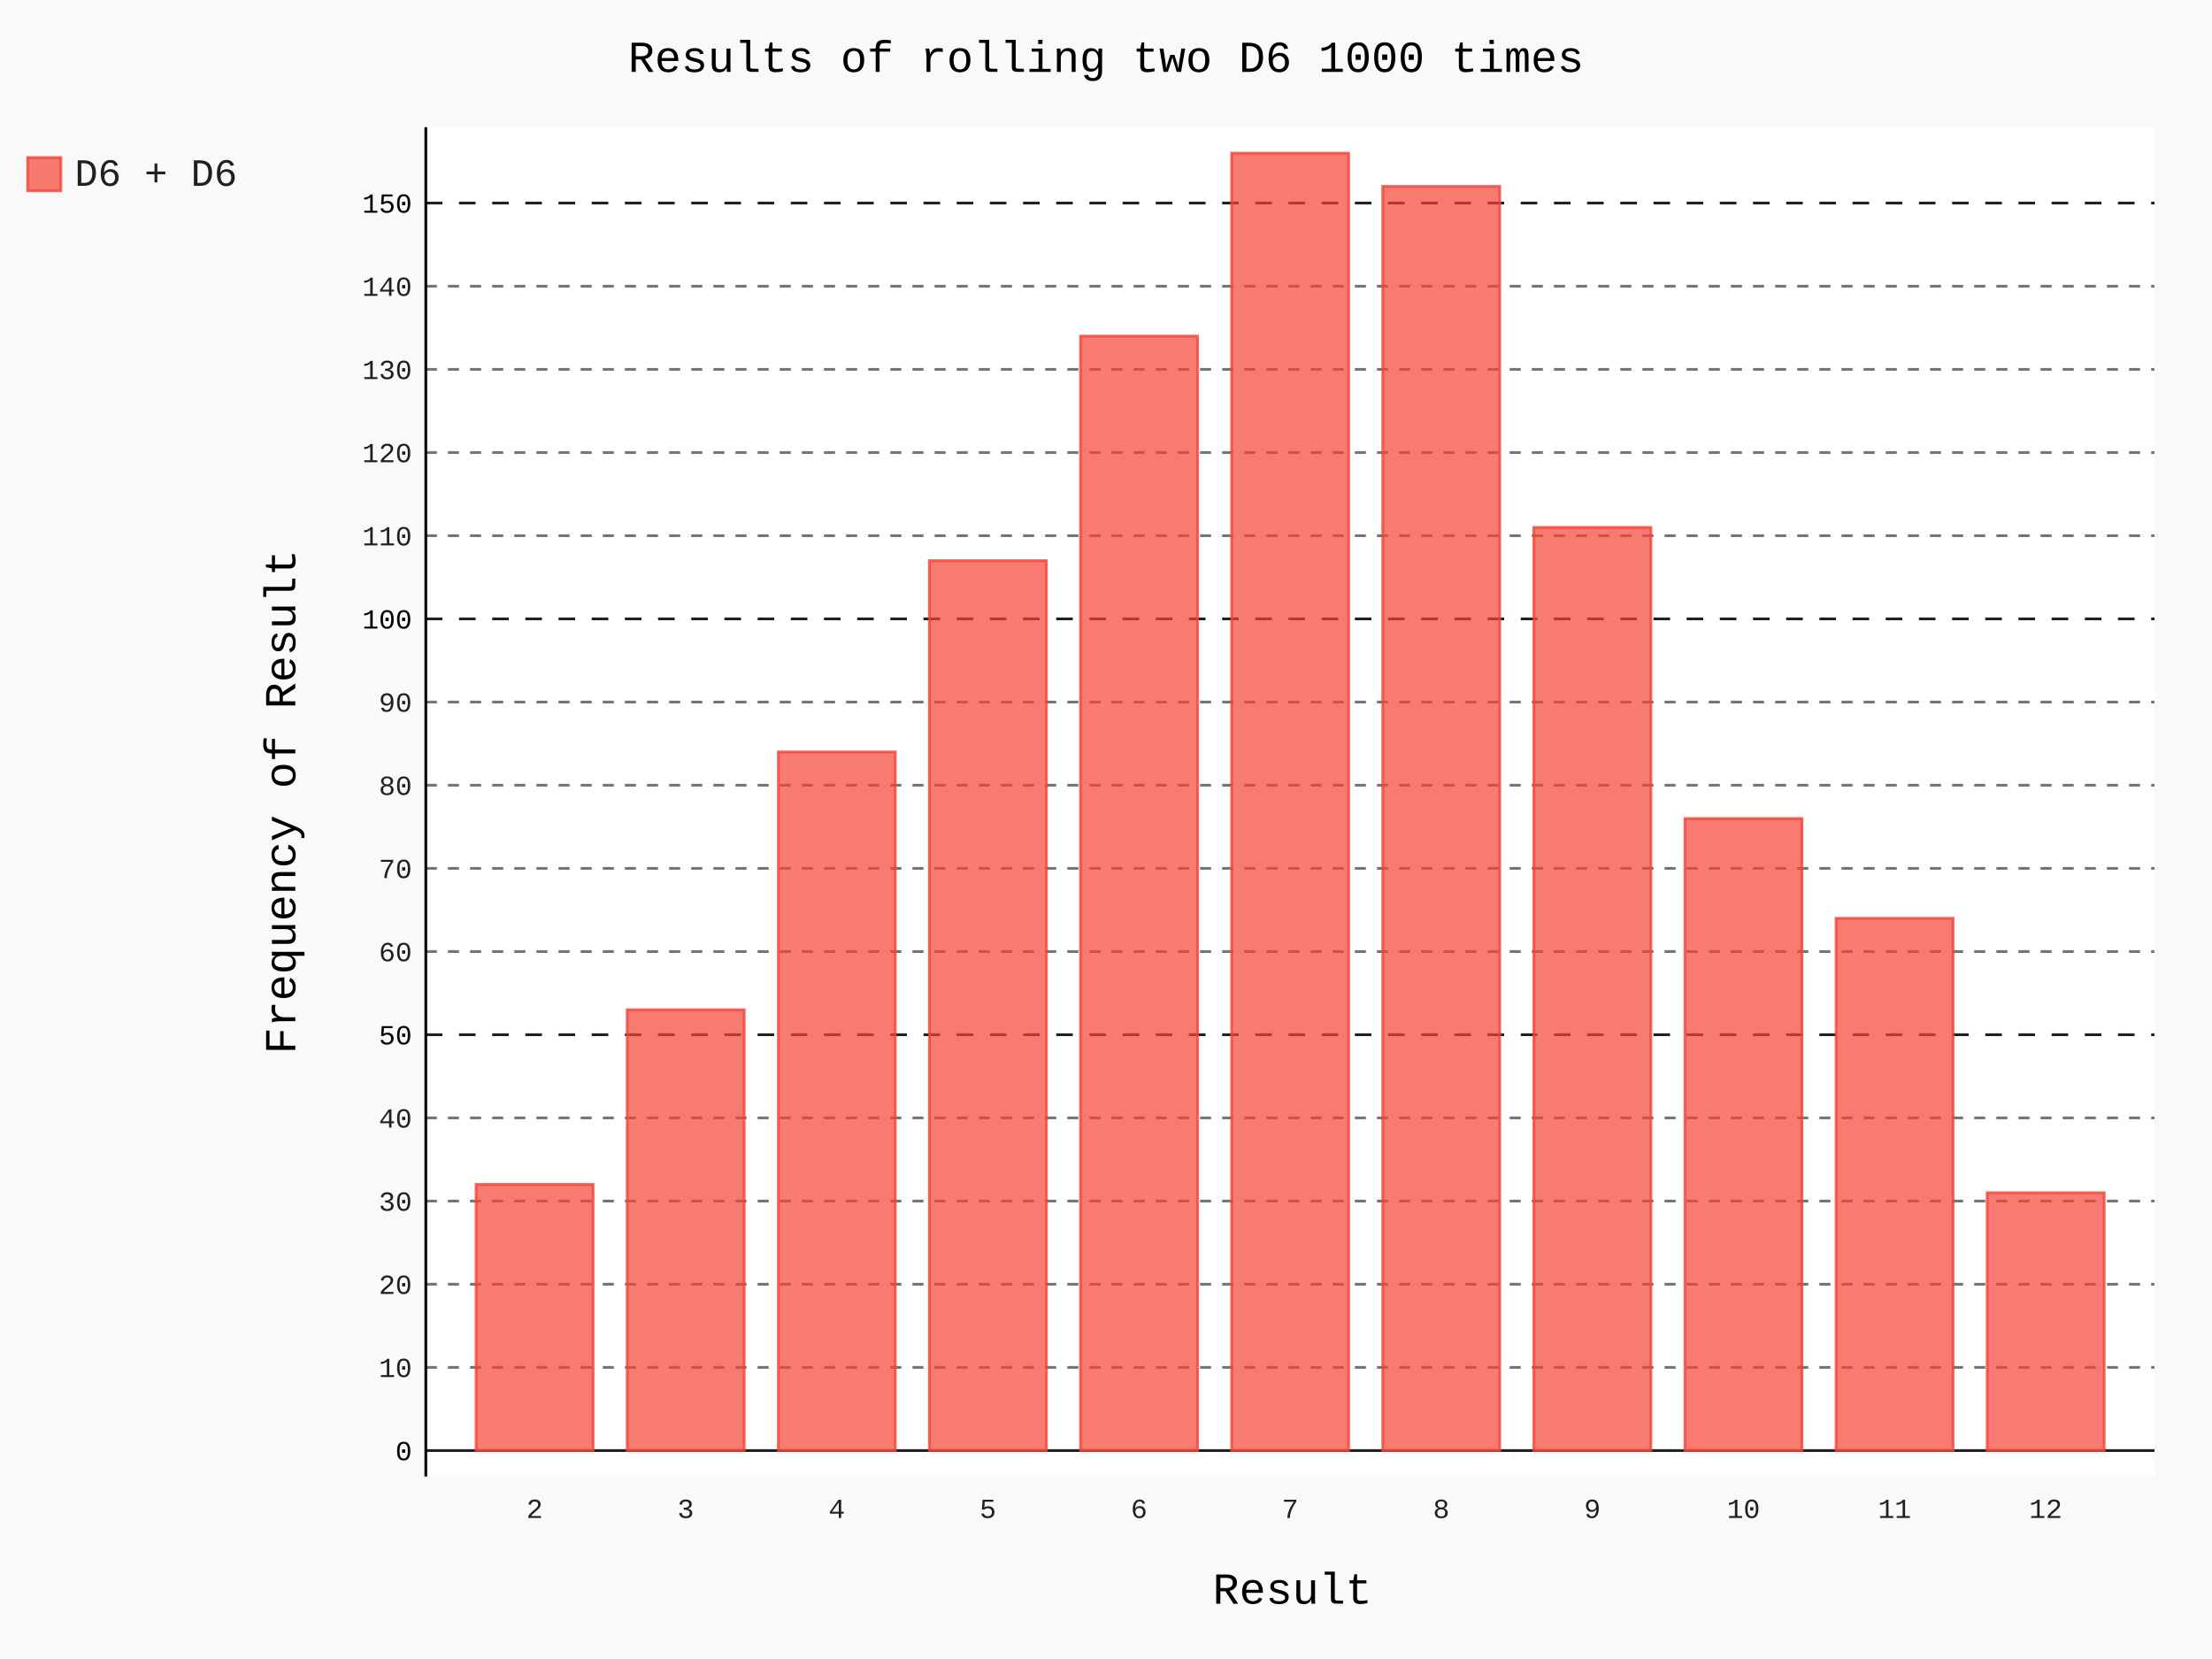
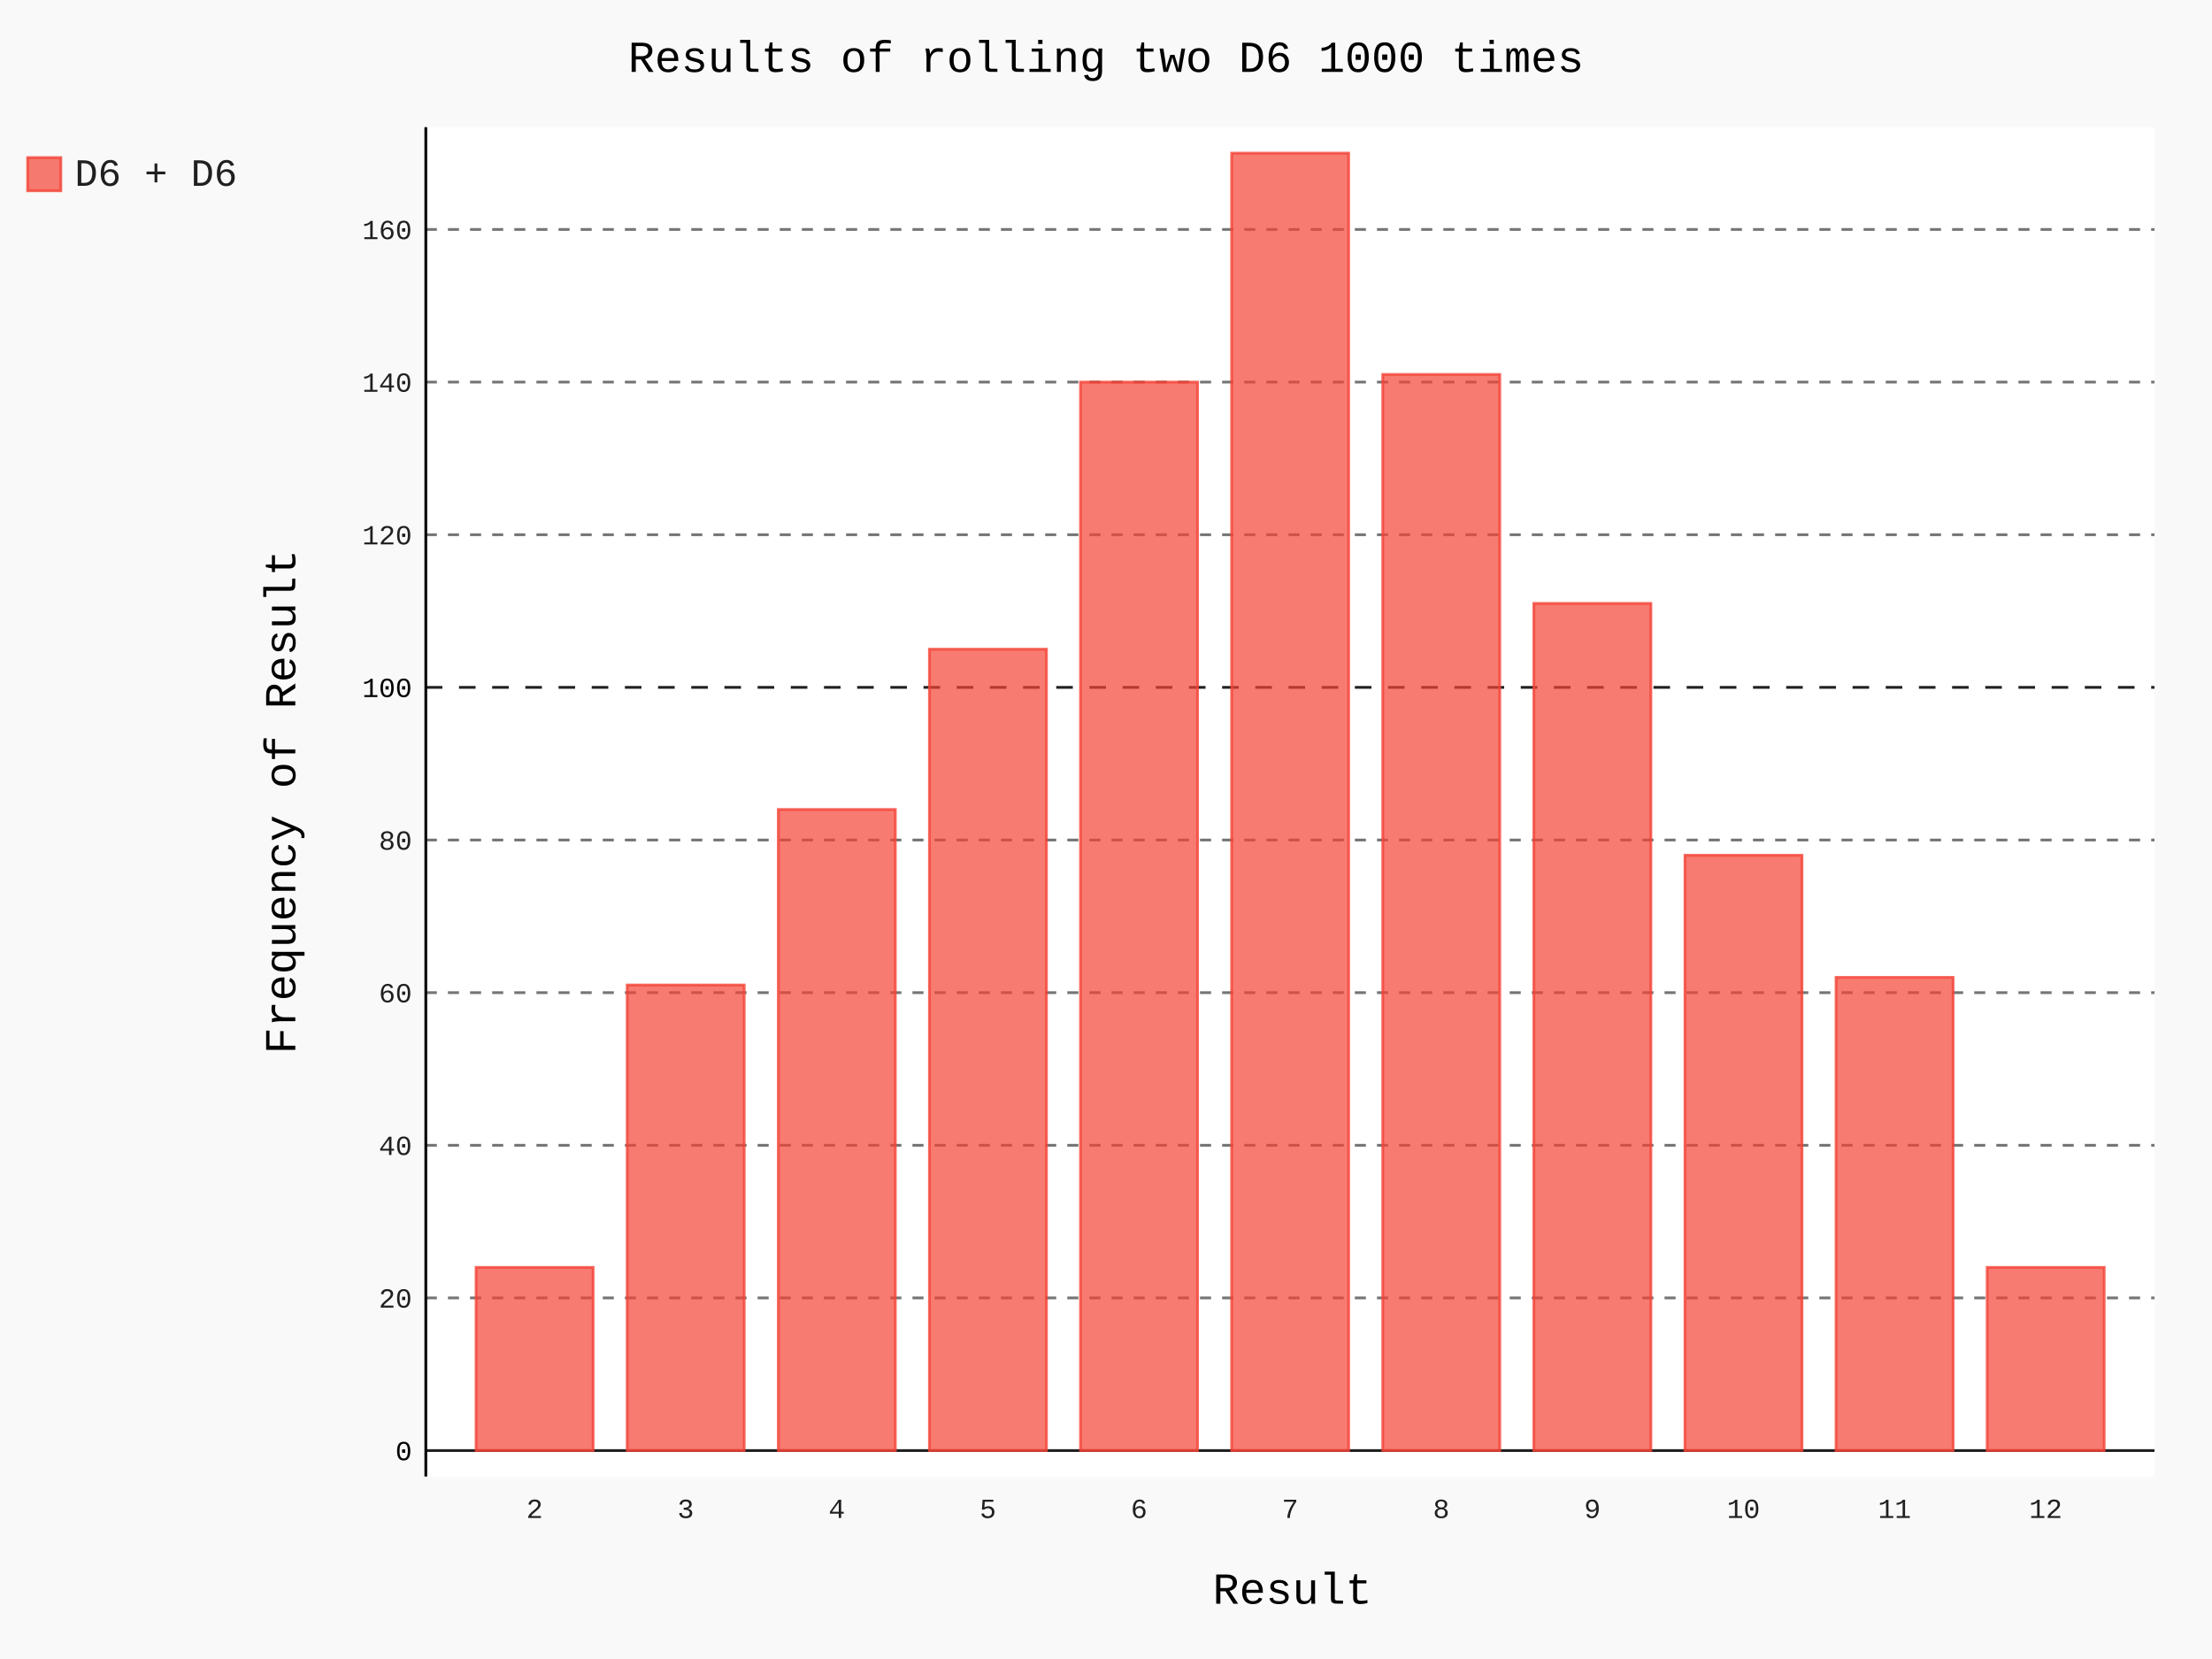
- <svg xmlns="http://www.w3.org/2000/svg" class="pygal-chart" id="chart-2bdabfcf-6e9e-4f90-98e4-c56fe8b61213" viewBox="0 0 800 600">
+ <svg xmlns="http://www.w3.org/2000/svg" id="chart-fc0ca89a-269d-4118-b4b4-0271dea58205" class="pygal-chart" viewBox="0 0 800 600">
  <defs>
-     <style type="text/css">#chart-2bdabfcf-6e9e-4f90-98e4-c56fe8b61213{-webkit-user-select:none;-webkit-font-smoothing:antialiased;font-family:Consolas,"Liberation Mono",Menlo,Courier,monospace}#chart-2bdabfcf-6e9e-4f90-98e4-c56fe8b61213 .title{font-family:Consolas,"Liberation Mono",Menlo,Courier,monospace;font-size:16px}#chart-2bdabfcf-6e9e-4f90-98e4-c56fe8b61213 .legends .legend text{font-family:Consolas,"Liberation Mono",Menlo,Courier,monospace;font-size:14px}#chart-2bdabfcf-6e9e-4f90-98e4-c56fe8b61213 .axis text{font-family:Consolas,"Liberation Mono",Menlo,Courier,monospace;font-size:10px}#chart-2bdabfcf-6e9e-4f90-98e4-c56fe8b61213 .axis text.major{font-family:Consolas,"Liberation Mono",Menlo,Courier,monospace;font-size:10px}#chart-2bdabfcf-6e9e-4f90-98e4-c56fe8b61213 .text-overlay text.value{font-family:Consolas,"Liberation Mono",Menlo,Courier,monospace;font-size:16px}#chart-2bdabfcf-6e9e-4f90-98e4-c56fe8b61213 .text-overlay text.label{font-family:Consolas,"Liberation Mono",Menlo,Courier,monospace;font-size:10px}#chart-2bdabfcf-6e9e-4f90-98e4-c56fe8b61213 .tooltip{font-family:Consolas,"Liberation Mono",Menlo,Courier,monospace;font-size:14px}#chart-2bdabfcf-6e9e-4f90-98e4-c56fe8b61213 text.no_data{font-family:Consolas,"Liberation Mono",Menlo,Courier,monospace;font-size:64px}
- #chart-2bdabfcf-6e9e-4f90-98e4-c56fe8b61213{background-color:rgba(249,249,249,1)}#chart-2bdabfcf-6e9e-4f90-98e4-c56fe8b61213 path,#chart-2bdabfcf-6e9e-4f90-98e4-c56fe8b61213 line,#chart-2bdabfcf-6e9e-4f90-98e4-c56fe8b61213 rect,#chart-2bdabfcf-6e9e-4f90-98e4-c56fe8b61213 circle{-webkit-transition:150ms;-moz-transition:150ms;transition:150ms}#chart-2bdabfcf-6e9e-4f90-98e4-c56fe8b61213 .graph &gt; .background{fill:rgba(249,249,249,1)}#chart-2bdabfcf-6e9e-4f90-98e4-c56fe8b61213 .plot &gt; .background{fill:rgba(255,255,255,1)}#chart-2bdabfcf-6e9e-4f90-98e4-c56fe8b61213 .graph{fill:rgba(0,0,0,.87)}#chart-2bdabfcf-6e9e-4f90-98e4-c56fe8b61213 text.no_data{fill:rgba(0,0,0,1)}#chart-2bdabfcf-6e9e-4f90-98e4-c56fe8b61213 .title{fill:rgba(0,0,0,1)}#chart-2bdabfcf-6e9e-4f90-98e4-c56fe8b61213 .legends .legend text{fill:rgba(0,0,0,.87)}#chart-2bdabfcf-6e9e-4f90-98e4-c56fe8b61213 .legends .legend:hover text{fill:rgba(0,0,0,1)}#chart-2bdabfcf-6e9e-4f90-98e4-c56fe8b61213 .axis .line{stroke:rgba(0,0,0,1)}#chart-2bdabfcf-6e9e-4f90-98e4-c56fe8b61213 .axis .guide.line{stroke:rgba(0,0,0,.54)}#chart-2bdabfcf-6e9e-4f90-98e4-c56fe8b61213 .axis .major.line{stroke:rgba(0,0,0,.87)}#chart-2bdabfcf-6e9e-4f90-98e4-c56fe8b61213 .axis text.major{fill:rgba(0,0,0,1)}#chart-2bdabfcf-6e9e-4f90-98e4-c56fe8b61213 .axis.y .guides:hover .guide.line,#chart-2bdabfcf-6e9e-4f90-98e4-c56fe8b61213 .line-graph .axis.x .guides:hover .guide.line,#chart-2bdabfcf-6e9e-4f90-98e4-c56fe8b61213 .stackedline-graph .axis.x .guides:hover .guide.line,#chart-2bdabfcf-6e9e-4f90-98e4-c56fe8b61213 .xy-graph .axis.x .guides:hover .guide.line{stroke:rgba(0,0,0,1)}#chart-2bdabfcf-6e9e-4f90-98e4-c56fe8b61213 .axis .guides:hover text{fill:rgba(0,0,0,1)}#chart-2bdabfcf-6e9e-4f90-98e4-c56fe8b61213 .reactive{fill-opacity:.7;stroke-opacity:.8}#chart-2bdabfcf-6e9e-4f90-98e4-c56fe8b61213 .ci{stroke:rgba(0,0,0,.87)}#chart-2bdabfcf-6e9e-4f90-98e4-c56fe8b61213 .reactive.active,#chart-2bdabfcf-6e9e-4f90-98e4-c56fe8b61213 .active .reactive{fill-opacity:.8;stroke-opacity:.9;stroke-width:4}#chart-2bdabfcf-6e9e-4f90-98e4-c56fe8b61213 .ci .reactive.active{stroke-width:1.5}#chart-2bdabfcf-6e9e-4f90-98e4-c56fe8b61213 .series text{fill:rgba(0,0,0,1)}#chart-2bdabfcf-6e9e-4f90-98e4-c56fe8b61213 .tooltip rect{fill:rgba(255,255,255,1);stroke:rgba(0,0,0,1);-webkit-transition:opacity 150ms;-moz-transition:opacity 150ms;transition:opacity 150ms}#chart-2bdabfcf-6e9e-4f90-98e4-c56fe8b61213 .tooltip .label{fill:rgba(0,0,0,.87)}#chart-2bdabfcf-6e9e-4f90-98e4-c56fe8b61213 .tooltip .label{fill:rgba(0,0,0,.87)}#chart-2bdabfcf-6e9e-4f90-98e4-c56fe8b61213 .tooltip .legend{font-size:.8em;fill:rgba(0,0,0,.54)}#chart-2bdabfcf-6e9e-4f90-98e4-c56fe8b61213 .tooltip .x_label{font-size:.6em;fill:rgba(0,0,0,1)}#chart-2bdabfcf-6e9e-4f90-98e4-c56fe8b61213 .tooltip .xlink{font-size:.5em;text-decoration:underline}#chart-2bdabfcf-6e9e-4f90-98e4-c56fe8b61213 .tooltip .value{font-size:1.5em}#chart-2bdabfcf-6e9e-4f90-98e4-c56fe8b61213 .bound{font-size:.5em}#chart-2bdabfcf-6e9e-4f90-98e4-c56fe8b61213 .max-value{font-size:.75em;fill:rgba(0,0,0,.54)}#chart-2bdabfcf-6e9e-4f90-98e4-c56fe8b61213 .map-element{fill:rgba(255,255,255,1);stroke:rgba(0,0,0,.54) !important}#chart-2bdabfcf-6e9e-4f90-98e4-c56fe8b61213 .map-element .reactive{fill-opacity:inherit;stroke-opacity:inherit}#chart-2bdabfcf-6e9e-4f90-98e4-c56fe8b61213 .color-0,#chart-2bdabfcf-6e9e-4f90-98e4-c56fe8b61213 .color-0 a:visited{stroke:#F44336;fill:#F44336}#chart-2bdabfcf-6e9e-4f90-98e4-c56fe8b61213 .text-overlay .color-0 text{fill:black}
- #chart-2bdabfcf-6e9e-4f90-98e4-c56fe8b61213 text.no_data{text-anchor:middle}#chart-2bdabfcf-6e9e-4f90-98e4-c56fe8b61213 .guide.line{fill:none}#chart-2bdabfcf-6e9e-4f90-98e4-c56fe8b61213 .centered{text-anchor:middle}#chart-2bdabfcf-6e9e-4f90-98e4-c56fe8b61213 .title{text-anchor:middle}#chart-2bdabfcf-6e9e-4f90-98e4-c56fe8b61213 .legends .legend text{fill-opacity:1}#chart-2bdabfcf-6e9e-4f90-98e4-c56fe8b61213 .axis.x text{text-anchor:middle}#chart-2bdabfcf-6e9e-4f90-98e4-c56fe8b61213 .axis.x:not(.web) text[transform]{text-anchor:start}#chart-2bdabfcf-6e9e-4f90-98e4-c56fe8b61213 .axis.x:not(.web) text[transform].backwards{text-anchor:end}#chart-2bdabfcf-6e9e-4f90-98e4-c56fe8b61213 .axis.y text{text-anchor:end}#chart-2bdabfcf-6e9e-4f90-98e4-c56fe8b61213 .axis.y text[transform].backwards{text-anchor:start}#chart-2bdabfcf-6e9e-4f90-98e4-c56fe8b61213 .axis.y2 text{text-anchor:start}#chart-2bdabfcf-6e9e-4f90-98e4-c56fe8b61213 .axis.y2 text[transform].backwards{text-anchor:end}#chart-2bdabfcf-6e9e-4f90-98e4-c56fe8b61213 .axis .guide.line{stroke-dasharray:4,4}#chart-2bdabfcf-6e9e-4f90-98e4-c56fe8b61213 .axis .major.guide.line{stroke-dasharray:6,6}#chart-2bdabfcf-6e9e-4f90-98e4-c56fe8b61213 .horizontal .axis.y .guide.line,#chart-2bdabfcf-6e9e-4f90-98e4-c56fe8b61213 .horizontal .axis.y2 .guide.line,#chart-2bdabfcf-6e9e-4f90-98e4-c56fe8b61213 .vertical .axis.x .guide.line{opacity:0}#chart-2bdabfcf-6e9e-4f90-98e4-c56fe8b61213 .horizontal .axis.always_show .guide.line,#chart-2bdabfcf-6e9e-4f90-98e4-c56fe8b61213 .vertical .axis.always_show .guide.line{opacity:1 !important}#chart-2bdabfcf-6e9e-4f90-98e4-c56fe8b61213 .axis.y .guides:hover .guide.line,#chart-2bdabfcf-6e9e-4f90-98e4-c56fe8b61213 .axis.y2 .guides:hover .guide.line,#chart-2bdabfcf-6e9e-4f90-98e4-c56fe8b61213 .axis.x .guides:hover .guide.line{opacity:1}#chart-2bdabfcf-6e9e-4f90-98e4-c56fe8b61213 .axis .guides:hover text{opacity:1}#chart-2bdabfcf-6e9e-4f90-98e4-c56fe8b61213 .nofill{fill:none}#chart-2bdabfcf-6e9e-4f90-98e4-c56fe8b61213 .subtle-fill{fill-opacity:.2}#chart-2bdabfcf-6e9e-4f90-98e4-c56fe8b61213 .dot{stroke-width:1px;fill-opacity:1}#chart-2bdabfcf-6e9e-4f90-98e4-c56fe8b61213 .dot.active{stroke-width:5px}#chart-2bdabfcf-6e9e-4f90-98e4-c56fe8b61213 .dot.negative{fill:transparent}#chart-2bdabfcf-6e9e-4f90-98e4-c56fe8b61213 text,#chart-2bdabfcf-6e9e-4f90-98e4-c56fe8b61213 tspan{stroke:none !important}#chart-2bdabfcf-6e9e-4f90-98e4-c56fe8b61213 .series text.active{opacity:1}#chart-2bdabfcf-6e9e-4f90-98e4-c56fe8b61213 .tooltip rect{fill-opacity:.95;stroke-width:.5}#chart-2bdabfcf-6e9e-4f90-98e4-c56fe8b61213 .tooltip text{fill-opacity:1}#chart-2bdabfcf-6e9e-4f90-98e4-c56fe8b61213 .showable{visibility:hidden}#chart-2bdabfcf-6e9e-4f90-98e4-c56fe8b61213 .showable.shown{visibility:visible}#chart-2bdabfcf-6e9e-4f90-98e4-c56fe8b61213 .gauge-background{fill:rgba(229,229,229,1);stroke:none}#chart-2bdabfcf-6e9e-4f90-98e4-c56fe8b61213 .bg-lines{stroke:rgba(249,249,249,1);stroke-width:2px}</style>
+     <style type="text/css">#chart-fc0ca89a-269d-4118-b4b4-0271dea58205{-webkit-user-select:none;-webkit-font-smoothing:antialiased;font-family:Consolas,"Liberation Mono",Menlo,Courier,monospace}#chart-fc0ca89a-269d-4118-b4b4-0271dea58205 .title{font-family:Consolas,"Liberation Mono",Menlo,Courier,monospace;font-size:16px}#chart-fc0ca89a-269d-4118-b4b4-0271dea58205 .legends .legend text{font-family:Consolas,"Liberation Mono",Menlo,Courier,monospace;font-size:14px}#chart-fc0ca89a-269d-4118-b4b4-0271dea58205 .axis text{font-family:Consolas,"Liberation Mono",Menlo,Courier,monospace;font-size:10px}#chart-fc0ca89a-269d-4118-b4b4-0271dea58205 .axis text.major{font-family:Consolas,"Liberation Mono",Menlo,Courier,monospace;font-size:10px}#chart-fc0ca89a-269d-4118-b4b4-0271dea58205 .text-overlay text.value{font-family:Consolas,"Liberation Mono",Menlo,Courier,monospace;font-size:16px}#chart-fc0ca89a-269d-4118-b4b4-0271dea58205 .text-overlay text.label{font-family:Consolas,"Liberation Mono",Menlo,Courier,monospace;font-size:10px}#chart-fc0ca89a-269d-4118-b4b4-0271dea58205 .tooltip{font-family:Consolas,"Liberation Mono",Menlo,Courier,monospace;font-size:14px}#chart-fc0ca89a-269d-4118-b4b4-0271dea58205 text.no_data{font-family:Consolas,"Liberation Mono",Menlo,Courier,monospace;font-size:64px}
+ #chart-fc0ca89a-269d-4118-b4b4-0271dea58205{background-color:rgba(249,249,249,1)}#chart-fc0ca89a-269d-4118-b4b4-0271dea58205 path,#chart-fc0ca89a-269d-4118-b4b4-0271dea58205 line,#chart-fc0ca89a-269d-4118-b4b4-0271dea58205 rect,#chart-fc0ca89a-269d-4118-b4b4-0271dea58205 circle{-webkit-transition:150ms;-moz-transition:150ms;transition:150ms}#chart-fc0ca89a-269d-4118-b4b4-0271dea58205 .graph &gt; .background{fill:rgba(249,249,249,1)}#chart-fc0ca89a-269d-4118-b4b4-0271dea58205 .plot &gt; .background{fill:rgba(255,255,255,1)}#chart-fc0ca89a-269d-4118-b4b4-0271dea58205 .graph{fill:rgba(0,0,0,.87)}#chart-fc0ca89a-269d-4118-b4b4-0271dea58205 text.no_data{fill:rgba(0,0,0,1)}#chart-fc0ca89a-269d-4118-b4b4-0271dea58205 .title{fill:rgba(0,0,0,1)}#chart-fc0ca89a-269d-4118-b4b4-0271dea58205 .legends .legend text{fill:rgba(0,0,0,.87)}#chart-fc0ca89a-269d-4118-b4b4-0271dea58205 .legends .legend:hover text{fill:rgba(0,0,0,1)}#chart-fc0ca89a-269d-4118-b4b4-0271dea58205 .axis .line{stroke:rgba(0,0,0,1)}#chart-fc0ca89a-269d-4118-b4b4-0271dea58205 .axis .guide.line{stroke:rgba(0,0,0,.54)}#chart-fc0ca89a-269d-4118-b4b4-0271dea58205 .axis .major.line{stroke:rgba(0,0,0,.87)}#chart-fc0ca89a-269d-4118-b4b4-0271dea58205 .axis text.major{fill:rgba(0,0,0,1)}#chart-fc0ca89a-269d-4118-b4b4-0271dea58205 .axis.y .guides:hover .guide.line,#chart-fc0ca89a-269d-4118-b4b4-0271dea58205 .line-graph .axis.x .guides:hover .guide.line,#chart-fc0ca89a-269d-4118-b4b4-0271dea58205 .stackedline-graph .axis.x .guides:hover .guide.line,#chart-fc0ca89a-269d-4118-b4b4-0271dea58205 .xy-graph .axis.x .guides:hover .guide.line{stroke:rgba(0,0,0,1)}#chart-fc0ca89a-269d-4118-b4b4-0271dea58205 .axis .guides:hover text{fill:rgba(0,0,0,1)}#chart-fc0ca89a-269d-4118-b4b4-0271dea58205 .reactive{fill-opacity:.7;stroke-opacity:.8}#chart-fc0ca89a-269d-4118-b4b4-0271dea58205 .ci{stroke:rgba(0,0,0,.87)}#chart-fc0ca89a-269d-4118-b4b4-0271dea58205 .reactive.active,#chart-fc0ca89a-269d-4118-b4b4-0271dea58205 .active .reactive{fill-opacity:.8;stroke-opacity:.9;stroke-width:4}#chart-fc0ca89a-269d-4118-b4b4-0271dea58205 .ci .reactive.active{stroke-width:1.5}#chart-fc0ca89a-269d-4118-b4b4-0271dea58205 .series text{fill:rgba(0,0,0,1)}#chart-fc0ca89a-269d-4118-b4b4-0271dea58205 .tooltip rect{fill:rgba(255,255,255,1);stroke:rgba(0,0,0,1);-webkit-transition:opacity 150ms;-moz-transition:opacity 150ms;transition:opacity 150ms}#chart-fc0ca89a-269d-4118-b4b4-0271dea58205 .tooltip .label{fill:rgba(0,0,0,.87)}#chart-fc0ca89a-269d-4118-b4b4-0271dea58205 .tooltip .label{fill:rgba(0,0,0,.87)}#chart-fc0ca89a-269d-4118-b4b4-0271dea58205 .tooltip .legend{font-size:.8em;fill:rgba(0,0,0,.54)}#chart-fc0ca89a-269d-4118-b4b4-0271dea58205 .tooltip .x_label{font-size:.6em;fill:rgba(0,0,0,1)}#chart-fc0ca89a-269d-4118-b4b4-0271dea58205 .tooltip .xlink{font-size:.5em;text-decoration:underline}#chart-fc0ca89a-269d-4118-b4b4-0271dea58205 .tooltip .value{font-size:1.5em}#chart-fc0ca89a-269d-4118-b4b4-0271dea58205 .bound{font-size:.5em}#chart-fc0ca89a-269d-4118-b4b4-0271dea58205 .max-value{font-size:.75em;fill:rgba(0,0,0,.54)}#chart-fc0ca89a-269d-4118-b4b4-0271dea58205 .map-element{fill:rgba(255,255,255,1);stroke:rgba(0,0,0,.54) !important}#chart-fc0ca89a-269d-4118-b4b4-0271dea58205 .map-element .reactive{fill-opacity:inherit;stroke-opacity:inherit}#chart-fc0ca89a-269d-4118-b4b4-0271dea58205 .color-0,#chart-fc0ca89a-269d-4118-b4b4-0271dea58205 .color-0 a:visited{stroke:#F44336;fill:#F44336}#chart-fc0ca89a-269d-4118-b4b4-0271dea58205 .text-overlay .color-0 text{fill:black}
+ #chart-fc0ca89a-269d-4118-b4b4-0271dea58205 text.no_data{text-anchor:middle}#chart-fc0ca89a-269d-4118-b4b4-0271dea58205 .guide.line{fill:none}#chart-fc0ca89a-269d-4118-b4b4-0271dea58205 .centered{text-anchor:middle}#chart-fc0ca89a-269d-4118-b4b4-0271dea58205 .title{text-anchor:middle}#chart-fc0ca89a-269d-4118-b4b4-0271dea58205 .legends .legend text{fill-opacity:1}#chart-fc0ca89a-269d-4118-b4b4-0271dea58205 .axis.x text{text-anchor:middle}#chart-fc0ca89a-269d-4118-b4b4-0271dea58205 .axis.x:not(.web) text[transform]{text-anchor:start}#chart-fc0ca89a-269d-4118-b4b4-0271dea58205 .axis.x:not(.web) text[transform].backwards{text-anchor:end}#chart-fc0ca89a-269d-4118-b4b4-0271dea58205 .axis.y text{text-anchor:end}#chart-fc0ca89a-269d-4118-b4b4-0271dea58205 .axis.y text[transform].backwards{text-anchor:start}#chart-fc0ca89a-269d-4118-b4b4-0271dea58205 .axis.y2 text{text-anchor:start}#chart-fc0ca89a-269d-4118-b4b4-0271dea58205 .axis.y2 text[transform].backwards{text-anchor:end}#chart-fc0ca89a-269d-4118-b4b4-0271dea58205 .axis .guide.line{stroke-dasharray:4,4}#chart-fc0ca89a-269d-4118-b4b4-0271dea58205 .axis .major.guide.line{stroke-dasharray:6,6}#chart-fc0ca89a-269d-4118-b4b4-0271dea58205 .horizontal .axis.y .guide.line,#chart-fc0ca89a-269d-4118-b4b4-0271dea58205 .horizontal .axis.y2 .guide.line,#chart-fc0ca89a-269d-4118-b4b4-0271dea58205 .vertical .axis.x .guide.line{opacity:0}#chart-fc0ca89a-269d-4118-b4b4-0271dea58205 .horizontal .axis.always_show .guide.line,#chart-fc0ca89a-269d-4118-b4b4-0271dea58205 .vertical .axis.always_show .guide.line{opacity:1 !important}#chart-fc0ca89a-269d-4118-b4b4-0271dea58205 .axis.y .guides:hover .guide.line,#chart-fc0ca89a-269d-4118-b4b4-0271dea58205 .axis.y2 .guides:hover .guide.line,#chart-fc0ca89a-269d-4118-b4b4-0271dea58205 .axis.x .guides:hover .guide.line{opacity:1}#chart-fc0ca89a-269d-4118-b4b4-0271dea58205 .axis .guides:hover text{opacity:1}#chart-fc0ca89a-269d-4118-b4b4-0271dea58205 .nofill{fill:none}#chart-fc0ca89a-269d-4118-b4b4-0271dea58205 .subtle-fill{fill-opacity:.2}#chart-fc0ca89a-269d-4118-b4b4-0271dea58205 .dot{stroke-width:1px;fill-opacity:1}#chart-fc0ca89a-269d-4118-b4b4-0271dea58205 .dot.active{stroke-width:5px}#chart-fc0ca89a-269d-4118-b4b4-0271dea58205 .dot.negative{fill:transparent}#chart-fc0ca89a-269d-4118-b4b4-0271dea58205 text,#chart-fc0ca89a-269d-4118-b4b4-0271dea58205 tspan{stroke:none !important}#chart-fc0ca89a-269d-4118-b4b4-0271dea58205 .series text.active{opacity:1}#chart-fc0ca89a-269d-4118-b4b4-0271dea58205 .tooltip rect{fill-opacity:.95;stroke-width:.5}#chart-fc0ca89a-269d-4118-b4b4-0271dea58205 .tooltip text{fill-opacity:1}#chart-fc0ca89a-269d-4118-b4b4-0271dea58205 .showable{visibility:hidden}#chart-fc0ca89a-269d-4118-b4b4-0271dea58205 .showable.shown{visibility:visible}#chart-fc0ca89a-269d-4118-b4b4-0271dea58205 .gauge-background{fill:rgba(229,229,229,1);stroke:none}#chart-fc0ca89a-269d-4118-b4b4-0271dea58205 .bg-lines{stroke:rgba(249,249,249,1);stroke-width:2px}</style>
  </defs>
  <g class="graph bar-graph vertical">
    <rect class="background" height="600" width="800" x="0" y="0" />
    <g class="plot" transform="translate(154, 46)">
      <rect class="background" height="488" width="625.2" x="0" y="0" />
      <g class="axis y always_show">
        <g class="guides">
          <path class="axis major line" d="M0 478.615 h625.2" />
          <text class="major" x="-5" y="482.115">0</text>
        </g>
        <g class="guides">
-           <path class="guide line" d="M0 448.536 h625.2" />
-           <text class="" x="-5" y="452.036">10</text>
+           <path class="guide line" d="M0 423.412 h625.2" />
+           <text class="" x="-5" y="426.912">20</text>
        </g>
        <g class="guides">
-           <path class="guide line" d="M0 418.458 h625.2" />
-           <text class="" x="-5" y="421.958">20</text>
+           <path class="guide line" d="M0 368.208 h625.2" />
+           <text class="" x="-5" y="371.708">40</text>
        </g>
        <g class="guides">
-           <path class="guide line" d="M0 388.379 h625.2" />
-           <text class="" x="-5" y="391.879">30</text>
+           <path class="guide line" d="M0 313.005 h625.2" />
+           <text class="" x="-5" y="316.505">60</text>
        </g>
        <g class="guides">
-           <path class="guide line" d="M0 358.3 h625.2" />
-           <text class="" x="-5" y="361.8">40</text>
+           <path class="guide line" d="M0 257.801 h625.2" />
+           <text class="" x="-5" y="261.301">80</text>
        </g>
        <g class="guides">
-           <path class="major guide line" d="M0 328.221 h625.2" />
-           <text class="major" x="-5" y="331.721">50</text>
+           <path class="major guide line" d="M0 202.597 h625.2" />
+           <text class="major" x="-5" y="206.097">100</text>
        </g>
        <g class="guides">
-           <path class="guide line" d="M0 298.142 h625.2" />
-           <text class="" x="-5" y="301.642">60</text>
+           <path class="guide line" d="M0 147.394 h625.2" />
+           <text class="" x="-5" y="150.894">120</text>
        </g>
        <g class="guides">
-           <path class="guide line" d="M0 268.063 h625.2" />
-           <text class="" x="-5" y="271.563">70</text>
+           <path class="guide line" d="M0 92.19 h625.2" />
+           <text class="" x="-5" y="95.69">140</text>
        </g>
        <g class="guides">
-           <path class="guide line" d="M0 237.984 h625.2" />
-           <text class="" x="-5" y="241.484">80</text>
-         </g>
-         <g class="guides">
-           <path class="guide line" d="M0 207.905 h625.2" />
-           <text class="" x="-5" y="211.405">90</text>
-         </g>
-         <g class="guides">
-           <path class="major guide line" d="M0 177.826 h625.2" />
-           <text class="major" x="-5" y="181.326">100</text>
-         </g>
-         <g class="guides">
-           <path class="guide line" d="M0 147.748 h625.2" />
-           <text class="" x="-5" y="151.248">110</text>
-         </g>
-         <g class="guides">
-           <path class="guide line" d="M0 117.669 h625.2" />
-           <text class="" x="-5" y="121.169">120</text>
-         </g>
-         <g class="guides">
-           <path class="guide line" d="M0 87.59 h625.2" />
-           <text class="" x="-5" y="91.09">130</text>
-         </g>
-         <g class="guides">
-           <path class="guide line" d="M0 57.511 h625.2" />
-           <text class="" x="-5" y="61.011">140</text>
-         </g>
-         <g class="guides">
-           <path class="major guide line" d="M0 27.432 h625.2" />
-           <text class="major" x="-5" y="30.932">150</text>
+           <path class="guide line" d="M0 36.986 h625.2" />
+           <text class="" x="-5" y="40.486">160</text>
        </g>
      </g>
      <g class="axis x">
        <path class="line" d="M0 0 v488" />
        <g class="guides">
          <path class="guide line" d="M39.348 0 v488" />
          <text class="" x="39.348" y="503.0">2</text>
        </g>
        <g class="guides">
          <path class="guide line" d="M93.999 0 v488" />
          <text class="" x="93.999" y="503.0">3</text>
        </g>
        <g class="guides">
          <path class="guide line" d="M148.649 0 v488" />
          <text class="" x="148.649" y="503.0">4</text>
        </g>
        <g class="guides">
          <path class="guide line" d="M203.299 0 v488" />
          <text class="" x="203.299" y="503.0">5</text>
        </g>
        <g class="guides">
          <path class="guide line" d="M257.95 0 v488" />
          <text class="" x="257.95" y="503.0">6</text>
        </g>
        <g class="guides">
          <path class="guide line" d="M312.6 0 v488" />
          <text class="" x="312.6" y="503.0">7</text>
        </g>
        <g class="guides">
          <path class="guide line" d="M367.25 0 v488" />
          <text class="" x="367.25" y="503.0">8</text>
        </g>
        <g class="guides">
          <path class="guide line" d="M421.901 0 v488" />
          <text class="" x="421.901" y="503.0">9</text>
        </g>
        <g class="guides">
          <path class="guide line" d="M476.551 0 v488" />
          <text class="" x="476.551" y="503.0">10</text>
        </g>
        <g class="guides">
          <path class="guide line" d="M531.201 0 v488" />
          <text class="" x="531.201" y="503.0">11</text>
        </g>
        <g class="guides">
          <path class="guide line" d="M585.852 0 v488" />
          <text class="" x="585.852" y="503.0">12</text>
        </g>
      </g>
      <g class="series serie-0 color-0">
        <g class="bars">
          <g class="bar">
-             <rect class="rect reactive tooltip-trigger" height="96.252" rx="0" ry="0" width="42.321" x="18.188" y="382.363" />
+             <rect class="rect reactive tooltip-trigger" height="66.244" rx="0" ry="0" width="42.321" x="18.188" y="412.371" />
          </g>
          <g class="bar">
-             <rect class="rect reactive tooltip-trigger" height="159.418" rx="0" ry="0" width="42.321" x="72.838" y="319.197" />
+             <rect class="rect reactive tooltip-trigger" height="168.371" rx="0" ry="0" width="42.321" x="72.838" y="310.244" />
          </g>
          <g class="bar">
-             <rect class="rect reactive tooltip-trigger" height="252.663" rx="0" ry="0" width="42.321" x="127.488" y="225.953" />
+             <rect class="rect reactive tooltip-trigger" height="231.855" rx="0" ry="0" width="42.321" x="127.488" y="246.76" />
          </g>
          <g class="bar">
-             <rect class="rect reactive tooltip-trigger" height="321.844" rx="0" ry="0" width="42.321" x="182.139" y="156.771" />
+             <rect class="rect reactive tooltip-trigger" height="289.819" rx="0" ry="0" width="42.321" x="182.139" y="188.796" />
          </g>
          <g class="bar">
-             <rect class="rect reactive tooltip-trigger" height="403.057" rx="0" ry="0" width="42.321" x="236.789" y="75.558" />
+             <rect class="rect reactive tooltip-trigger" height="386.425" rx="0" ry="0" width="42.321" x="236.789" y="92.19" />
          </g>
          <g class="bar">
            <rect class="rect reactive tooltip-trigger" height="469.231" rx="0" ry="0" width="42.321" x="291.439" y="9.385" />
          </g>
          <g class="bar">
-             <rect class="rect reactive tooltip-trigger" height="457.199" rx="0" ry="0" width="42.321" x="346.09" y="21.416" />
+             <rect class="rect reactive tooltip-trigger" height="389.186" rx="0" ry="0" width="42.321" x="346.09" y="89.43" />
          </g>
          <g class="bar">
-             <rect class="rect reactive tooltip-trigger" height="333.876" rx="0" ry="0" width="42.321" x="400.74" y="144.74" />
+             <rect class="rect reactive tooltip-trigger" height="306.38" rx="0" ry="0" width="42.321" x="400.74" y="172.235" />
          </g>
          <g class="bar">
-             <rect class="rect reactive tooltip-trigger" height="228.6" rx="0" ry="0" width="42.321" x="455.39" y="250.016" />
+             <rect class="rect reactive tooltip-trigger" height="215.294" rx="0" ry="0" width="42.321" x="455.39" y="263.321" />
          </g>
          <g class="bar">
-             <rect class="rect reactive tooltip-trigger" height="192.505" rx="0" ry="0" width="42.321" x="510.041" y="286.11" />
+             <rect class="rect reactive tooltip-trigger" height="171.131" rx="0" ry="0" width="42.321" x="510.041" y="307.484" />
          </g>
          <g class="bar">
-             <rect class="rect reactive tooltip-trigger" height="93.245" rx="0" ry="0" width="42.321" x="564.691" y="385.371" />
+             <rect class="rect reactive tooltip-trigger" height="66.244" rx="0" ry="0" width="42.321" x="564.691" y="412.371" />
          </g>
        </g>
      </g>
    </g>
    <g class="titles">
      <text class="title plot_title" x="400.0" y="26">Results of rolling two D6 1000 times</text>
      <text class="title" x="467.4" y="580">Result</text>
-       <text class="title" transform="rotate(-90 80.8 290)" x="80.8" y="316.0">Frequency of Result</text>
+       <text class="title" x="80.8" y="316.0" transform="rotate(-90 80.8 290)">Frequency of Result</text>
    </g>
    <g class="plot overlay" transform="translate(154, 46)">
      <g class="series serie-0 color-0" />
    </g>
    <g class="plot text-overlay" transform="translate(154, 46)">
      <g class="series serie-0 color-0" />
    </g>
    <g class="plot tooltip-overlay" transform="translate(154, 46)">
      <g class="tooltip" style="opacity: 0" transform="translate(0 0)">
        <rect class="tooltip-box" height="0" rx="0" ry="0" width="0" />
        <g class="text" />
      </g>
    </g>
    <g class="legends" transform="translate(10, 56)">
      <g class="legend reactive activate-serie" id="activate-serie-0">
        <rect class="color-0 reactive" height="12" width="12" x="0.0" y="1.0" />
        <text x="17.0" y="11.2">D6 + D6</text>
      </g>
    </g>
    <g class="legends" transform="translate(790, 56)" />
  </g>
</svg>
